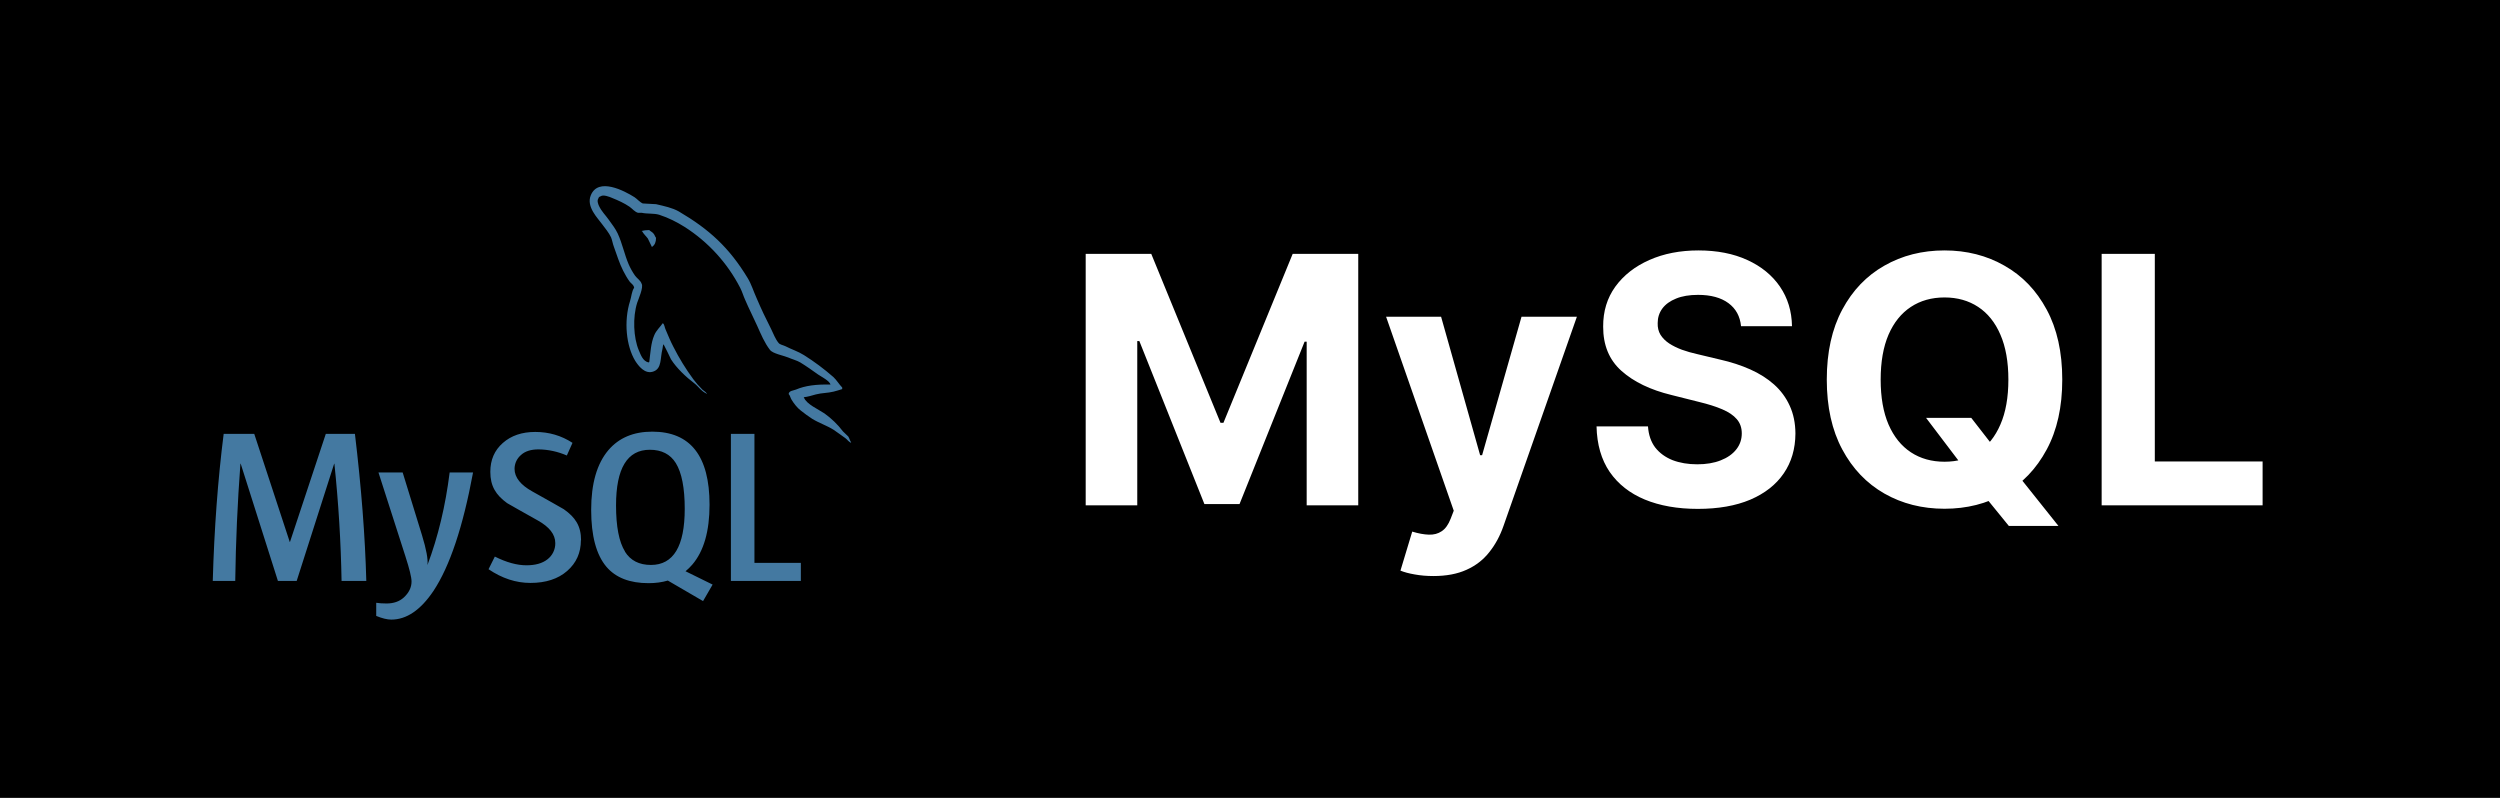
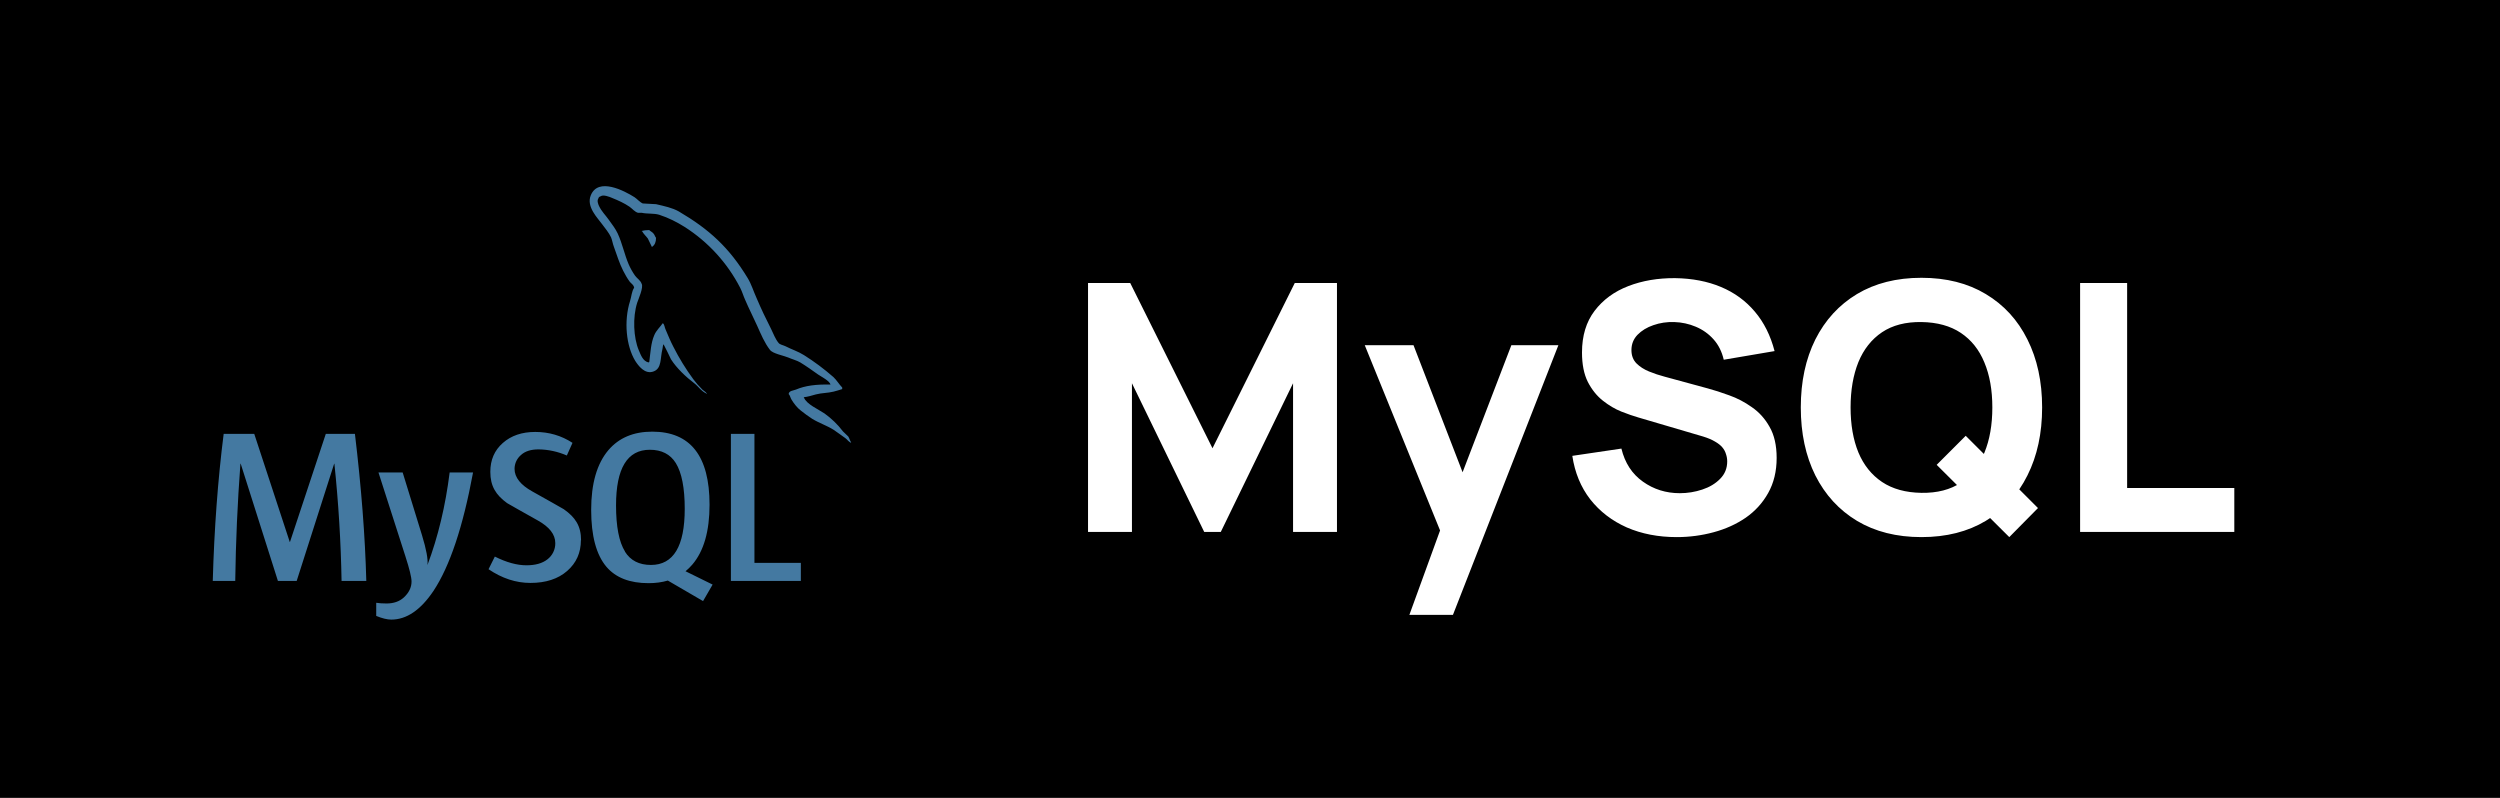
<svg xmlns="http://www.w3.org/2000/svg" width="94" height="30" viewBox="0 0 94 30" fill="none">
  <rect width="94" height="30" fill="black" />
-   <path d="M40.822 9.545H43.287L45.891 15.898H46.001L48.605 9.545H51.07V19H49.131V12.846H49.053L46.606 18.954H45.286L42.839 12.823H42.761V19H40.822V9.545ZM53.894 21.659C53.645 21.659 53.411 21.639 53.193 21.599C52.977 21.562 52.799 21.514 52.657 21.456L53.1 19.988C53.331 20.059 53.539 20.097 53.724 20.103C53.911 20.11 54.073 20.066 54.208 19.974C54.347 19.882 54.459 19.725 54.545 19.503L54.661 19.203L52.117 11.909H54.185L55.653 17.116H55.727L57.209 11.909H59.291L56.535 19.766C56.403 20.148 56.223 20.48 55.995 20.764C55.77 21.05 55.486 21.27 55.141 21.424C54.796 21.581 54.381 21.659 53.894 21.659ZM65.463 12.265C65.426 11.892 65.268 11.603 64.988 11.397C64.708 11.191 64.328 11.087 63.848 11.087C63.521 11.087 63.246 11.133 63.021 11.226C62.797 11.315 62.624 11.44 62.504 11.6C62.387 11.76 62.329 11.941 62.329 12.145C62.323 12.314 62.358 12.461 62.435 12.588C62.515 12.714 62.624 12.823 62.763 12.915C62.901 13.005 63.061 13.083 63.243 13.151C63.424 13.216 63.618 13.271 63.825 13.317L64.674 13.52C65.086 13.613 65.465 13.736 65.81 13.89C66.154 14.043 66.453 14.233 66.705 14.457C66.957 14.682 67.153 14.947 67.291 15.251C67.433 15.556 67.505 15.905 67.508 16.299C67.505 16.878 67.358 17.38 67.065 17.804C66.776 18.226 66.357 18.554 65.81 18.788C65.265 19.018 64.608 19.134 63.838 19.134C63.075 19.134 62.41 19.017 61.844 18.783C61.281 18.549 60.841 18.203 60.524 17.744C60.21 17.283 60.045 16.712 60.03 16.032H61.964C61.986 16.349 62.076 16.613 62.236 16.826C62.4 17.035 62.617 17.193 62.887 17.301C63.161 17.406 63.471 17.458 63.815 17.458C64.154 17.458 64.448 17.409 64.697 17.31C64.949 17.212 65.145 17.075 65.283 16.899C65.422 16.724 65.491 16.523 65.491 16.295C65.491 16.082 65.428 15.904 65.302 15.759C65.179 15.615 64.997 15.492 64.757 15.39C64.52 15.288 64.229 15.196 63.885 15.113L62.855 14.854C62.058 14.661 61.428 14.357 60.967 13.945C60.505 13.533 60.276 12.977 60.279 12.278C60.276 11.706 60.428 11.206 60.736 10.778C61.047 10.35 61.473 10.016 62.015 9.776C62.556 9.536 63.172 9.416 63.861 9.416C64.563 9.416 65.176 9.536 65.699 9.776C66.225 10.016 66.634 10.35 66.927 10.778C67.219 11.206 67.37 11.701 67.379 12.265H65.463ZM72.421 15.713H74.12L74.974 16.812L75.815 17.791L77.398 19.776H75.533L74.444 18.437L73.885 17.643L72.421 15.713ZM77.541 14.273C77.541 15.304 77.346 16.181 76.955 16.904C76.567 17.627 76.038 18.18 75.367 18.561C74.699 18.94 73.948 19.129 73.114 19.129C72.274 19.129 71.52 18.938 70.852 18.557C70.184 18.175 69.656 17.623 69.269 16.899C68.881 16.176 68.687 15.301 68.687 14.273C68.687 13.242 68.881 12.365 69.269 11.641C69.656 10.918 70.184 10.367 70.852 9.989C71.52 9.607 72.274 9.416 73.114 9.416C73.948 9.416 74.699 9.607 75.367 9.989C76.038 10.367 76.567 10.918 76.955 11.641C77.346 12.365 77.541 13.242 77.541 14.273ZM75.515 14.273C75.515 13.605 75.415 13.042 75.215 12.583C75.017 12.124 74.739 11.777 74.379 11.54C74.019 11.303 73.597 11.184 73.114 11.184C72.631 11.184 72.209 11.303 71.849 11.54C71.489 11.777 71.209 12.124 71.009 12.583C70.812 13.042 70.713 13.605 70.713 14.273C70.713 14.941 70.812 15.504 71.009 15.962C71.209 16.421 71.489 16.769 71.849 17.006C72.209 17.243 72.631 17.361 73.114 17.361C73.597 17.361 74.019 17.243 74.379 17.006C74.739 16.769 75.017 16.421 75.215 15.962C75.415 15.504 75.515 14.941 75.515 14.273ZM79.022 19V9.545H81.021V17.352H85.074V19H79.022Z" fill="white" />
+   <path d="M40.91 20V10.64H42.496L45.59 16.854L48.684 10.64H50.27V20H48.619V14.41L45.902 20H45.278L42.561 14.41V20H40.91ZM52.992 23.12L54.344 19.402L54.37 20.494L51.315 12.98H53.148L55.202 18.297H54.786L56.827 12.98H58.595L54.63 23.12H52.992ZM63.045 20.195C62.351 20.195 61.725 20.074 61.166 19.831C60.611 19.584 60.154 19.233 59.795 18.778C59.439 18.319 59.214 17.773 59.119 17.14L60.965 16.867C61.095 17.404 61.363 17.818 61.771 18.108C62.178 18.399 62.642 18.544 63.162 18.544C63.452 18.544 63.734 18.498 64.007 18.407C64.28 18.317 64.503 18.182 64.676 18.005C64.854 17.827 64.943 17.608 64.943 17.348C64.943 17.253 64.927 17.162 64.897 17.075C64.871 16.984 64.826 16.899 64.761 16.822C64.696 16.744 64.603 16.67 64.481 16.601C64.364 16.531 64.215 16.468 64.033 16.412L61.602 15.697C61.42 15.645 61.207 15.571 60.965 15.476C60.726 15.381 60.495 15.244 60.269 15.066C60.044 14.889 59.855 14.655 59.704 14.364C59.556 14.07 59.483 13.699 59.483 13.253C59.483 12.625 59.641 12.102 59.957 11.687C60.273 11.271 60.696 10.961 61.225 10.757C61.753 10.553 62.338 10.454 62.98 10.458C63.625 10.467 64.202 10.577 64.709 10.79C65.216 11.002 65.64 11.312 65.983 11.719C66.325 12.122 66.572 12.616 66.724 13.201L64.813 13.526C64.743 13.223 64.615 12.967 64.429 12.759C64.243 12.551 64.02 12.393 63.76 12.284C63.504 12.176 63.235 12.118 62.954 12.109C62.676 12.1 62.414 12.139 62.167 12.226C61.925 12.308 61.725 12.43 61.569 12.59C61.417 12.75 61.342 12.941 61.342 13.162C61.342 13.366 61.404 13.533 61.53 13.662C61.656 13.788 61.814 13.89 62.005 13.968C62.195 14.046 62.39 14.111 62.59 14.163L64.215 14.605C64.457 14.67 64.726 14.757 65.021 14.865C65.315 14.969 65.597 15.116 65.866 15.307C66.139 15.493 66.362 15.74 66.535 16.048C66.713 16.356 66.802 16.746 66.802 17.218C66.802 17.721 66.695 18.16 66.483 18.538C66.275 18.91 65.993 19.22 65.638 19.467C65.283 19.71 64.88 19.892 64.429 20.013C63.983 20.134 63.521 20.195 63.045 20.195ZM75.549 20.195L72.819 17.478L73.911 16.386L76.628 19.103L75.549 20.195ZM72.247 20.195C71.311 20.195 70.503 19.991 69.823 19.584C69.147 19.177 68.625 18.607 68.256 17.875C67.892 17.142 67.71 16.291 67.71 15.32C67.71 14.349 67.892 13.498 68.256 12.765C68.625 12.033 69.147 11.463 69.823 11.056C70.503 10.649 71.311 10.445 72.247 10.445C73.183 10.445 73.989 10.649 74.665 11.056C75.346 11.463 75.868 12.033 76.232 12.765C76.6 13.498 76.784 14.349 76.784 15.32C76.784 16.291 76.6 17.142 76.232 17.875C75.868 18.607 75.346 19.177 74.665 19.584C73.989 19.991 73.183 20.195 72.247 20.195ZM72.247 18.531C72.841 18.54 73.335 18.412 73.729 18.148C74.124 17.883 74.418 17.508 74.613 17.023C74.813 16.538 74.912 15.97 74.912 15.32C74.912 14.67 74.813 14.107 74.613 13.63C74.418 13.153 74.124 12.783 73.729 12.518C73.335 12.254 72.841 12.118 72.247 12.109C71.654 12.1 71.16 12.228 70.765 12.492C70.371 12.757 70.074 13.132 69.875 13.617C69.68 14.102 69.582 14.67 69.582 15.32C69.582 15.97 69.68 16.533 69.875 17.01C70.074 17.487 70.371 17.857 70.765 18.122C71.16 18.386 71.654 18.522 72.247 18.531ZM78.212 20V10.64H79.98V18.349H84.01V20H78.212Z" fill="white" />
  <path d="M24.405 8.65C24.29 8.65 24.212 8.664 24.131 8.683V8.696H24.145C24.199 8.8 24.291 8.876 24.359 8.969C24.413 9.076 24.459 9.183 24.513 9.289L24.527 9.274C24.621 9.208 24.667 9.102 24.667 8.941C24.627 8.894 24.621 8.847 24.587 8.801C24.547 8.734 24.461 8.701 24.407 8.648L24.405 8.65ZM13.77 21.844H12.843C12.817 20.371 12.727 18.899 12.573 17.434H12.565L11.155 21.844H10.45L9.05 17.434H9.04C8.93 18.902 8.865 20.372 8.845 21.844H8C8.055 19.878 8.192 18.034 8.41 16.314H9.56L10.895 20.378H10.903L12.25 16.314H13.345C13.587 18.329 13.729 20.174 13.773 21.844H13.77ZM17.787 17.764C17.409 19.809 16.911 21.297 16.295 22.224C15.813 22.94 15.285 23.297 14.712 23.297C14.559 23.297 14.372 23.251 14.146 23.159V22.665C14.256 22.682 14.386 22.691 14.532 22.691C14.8 22.691 15.015 22.616 15.179 22.469C15.376 22.289 15.474 22.087 15.474 21.864C15.474 21.709 15.397 21.394 15.244 20.92L14.23 17.764H15.14L15.867 20.124C16.031 20.66 16.1 21.034 16.072 21.247C16.472 20.183 16.75 19.02 16.907 17.764H17.787ZM30.112 21.844H27.482V16.314H28.367V21.164H30.112V21.844ZM26.792 21.979L25.776 21.479C25.866 21.403 25.953 21.321 26.031 21.229C26.464 20.723 26.679 19.971 26.679 18.976C26.679 17.146 25.961 16.23 24.524 16.23C23.82 16.23 23.27 16.462 22.874 16.927C22.444 17.435 22.228 18.183 22.228 19.172C22.228 20.144 22.418 20.858 22.802 21.312C23.152 21.722 23.679 21.927 24.385 21.927C24.649 21.927 24.891 21.894 25.11 21.829L26.435 22.601L26.795 21.979H26.792ZM23.5 20.737C23.275 20.377 23.163 19.797 23.163 19.001C23.163 17.608 23.587 16.911 24.433 16.911C24.876 16.911 25.203 17.078 25.41 17.411C25.634 17.773 25.746 18.347 25.746 19.134C25.746 20.538 25.322 21.242 24.476 21.242C24.031 21.242 23.706 21.075 23.498 20.742L23.5 20.737ZM21.842 20.312C21.842 20.782 21.67 21.168 21.326 21.468C20.982 21.768 20.523 21.918 19.942 21.918C19.399 21.918 18.878 21.746 18.369 21.403L18.606 20.927C19.044 21.147 19.439 21.255 19.796 21.255C20.128 21.255 20.389 21.182 20.579 21.035C20.674 20.963 20.751 20.87 20.803 20.763C20.855 20.657 20.881 20.539 20.879 20.42C20.879 20.09 20.649 19.81 20.231 19.575C19.843 19.362 19.068 18.918 19.068 18.918C18.646 18.611 18.436 18.282 18.436 17.741C18.436 17.291 18.593 16.931 18.906 16.656C19.221 16.378 19.626 16.241 20.126 16.241C20.638 16.241 21.106 16.377 21.526 16.651L21.313 17.127C20.977 16.98 20.616 16.901 20.249 16.897C19.966 16.897 19.747 16.965 19.595 17.103C19.518 17.167 19.456 17.247 19.413 17.337C19.37 17.428 19.348 17.527 19.347 17.627C19.347 17.955 19.581 18.237 20.013 18.477C20.406 18.692 21.2 19.147 21.2 19.147C21.633 19.452 21.848 19.777 21.848 20.315L21.842 20.312ZM31.224 14.46C30.689 14.446 30.274 14.5 29.927 14.648C29.827 14.688 29.667 14.688 29.653 14.815C29.708 14.868 29.716 14.955 29.763 15.029C29.843 15.163 29.981 15.342 30.109 15.436C30.249 15.546 30.389 15.652 30.536 15.746C30.796 15.906 31.091 16.001 31.346 16.162C31.491 16.256 31.639 16.375 31.786 16.475C31.859 16.525 31.906 16.615 32 16.647V16.627C31.954 16.567 31.94 16.48 31.895 16.413C31.828 16.346 31.761 16.286 31.695 16.22C31.499 15.961 31.264 15.734 31 15.545C30.786 15.399 30.318 15.195 30.23 14.95L30.217 14.936C30.363 14.923 30.537 14.87 30.677 14.83C30.904 14.77 31.112 14.783 31.347 14.724C31.453 14.697 31.56 14.664 31.667 14.63V14.57C31.547 14.45 31.457 14.287 31.333 14.175C30.987 13.872 30.618 13.597 30.229 13.352C30.019 13.218 29.753 13.132 29.532 13.018C29.452 12.978 29.318 12.958 29.272 12.891C29.152 12.745 29.082 12.551 28.997 12.377C28.801 11.996 28.618 11.608 28.45 11.214C28.33 10.952 28.257 10.691 28.11 10.451C27.42 9.314 26.673 8.625 25.524 7.951C25.277 7.811 24.981 7.751 24.668 7.677C24.501 7.669 24.334 7.657 24.168 7.65C24.058 7.603 23.952 7.476 23.858 7.415C23.478 7.175 22.494 6.655 22.214 7.343C22.034 7.777 22.481 8.205 22.636 8.425C22.751 8.578 22.896 8.753 22.976 8.925C23.023 9.041 23.036 9.16 23.083 9.281C23.189 9.575 23.29 9.903 23.43 10.178C23.503 10.318 23.583 10.465 23.677 10.591C23.731 10.664 23.823 10.698 23.844 10.818C23.75 10.954 23.744 11.152 23.69 11.318C23.45 12.075 23.544 13.011 23.884 13.568C23.991 13.734 24.246 14.102 24.587 13.961C24.887 13.841 24.821 13.461 24.907 13.126C24.927 13.046 24.914 12.993 24.955 12.939V12.954C25.049 13.142 25.143 13.321 25.229 13.509C25.435 13.837 25.795 14.177 26.096 14.404C26.256 14.524 26.383 14.732 26.583 14.806V14.786H26.568C26.525 14.728 26.468 14.7 26.414 14.653C26.287 14.529 26.17 14.395 26.064 14.253C25.782 13.868 25.532 13.461 25.317 13.035C25.207 12.825 25.115 12.599 25.027 12.392C24.987 12.312 24.987 12.192 24.92 12.152C24.82 12.298 24.673 12.425 24.6 12.605C24.473 12.893 24.46 13.247 24.412 13.615C24.385 13.622 24.398 13.615 24.385 13.629C24.171 13.577 24.098 13.355 24.018 13.169C23.818 12.694 23.785 11.931 23.958 11.384C24.005 11.244 24.205 10.802 24.125 10.668C24.083 10.541 23.951 10.468 23.878 10.365C23.784 10.231 23.704 10.088 23.638 9.938C23.478 9.564 23.398 9.15 23.224 8.776C23.144 8.603 23.004 8.422 22.89 8.263C22.763 8.083 22.623 7.956 22.522 7.743C22.489 7.67 22.442 7.549 22.495 7.469C22.509 7.415 22.537 7.394 22.589 7.379C22.677 7.307 22.924 7.401 23.011 7.441C23.258 7.541 23.466 7.635 23.673 7.775C23.767 7.841 23.868 7.968 23.988 8.001H24.128C24.342 8.048 24.583 8.015 24.783 8.074C25.138 8.188 25.458 8.354 25.745 8.534C26.629 9.099 27.349 9.887 27.83 10.82C27.91 10.974 27.945 11.115 28.018 11.275C28.158 11.605 28.331 11.938 28.473 12.257C28.613 12.572 28.748 12.893 28.949 13.154C29.049 13.294 29.451 13.367 29.631 13.44C29.764 13.5 29.971 13.555 30.091 13.628C30.321 13.768 30.545 13.928 30.761 14.082C30.871 14.158 31.204 14.325 31.224 14.46Z" fill="#4479A1" />
</svg>
